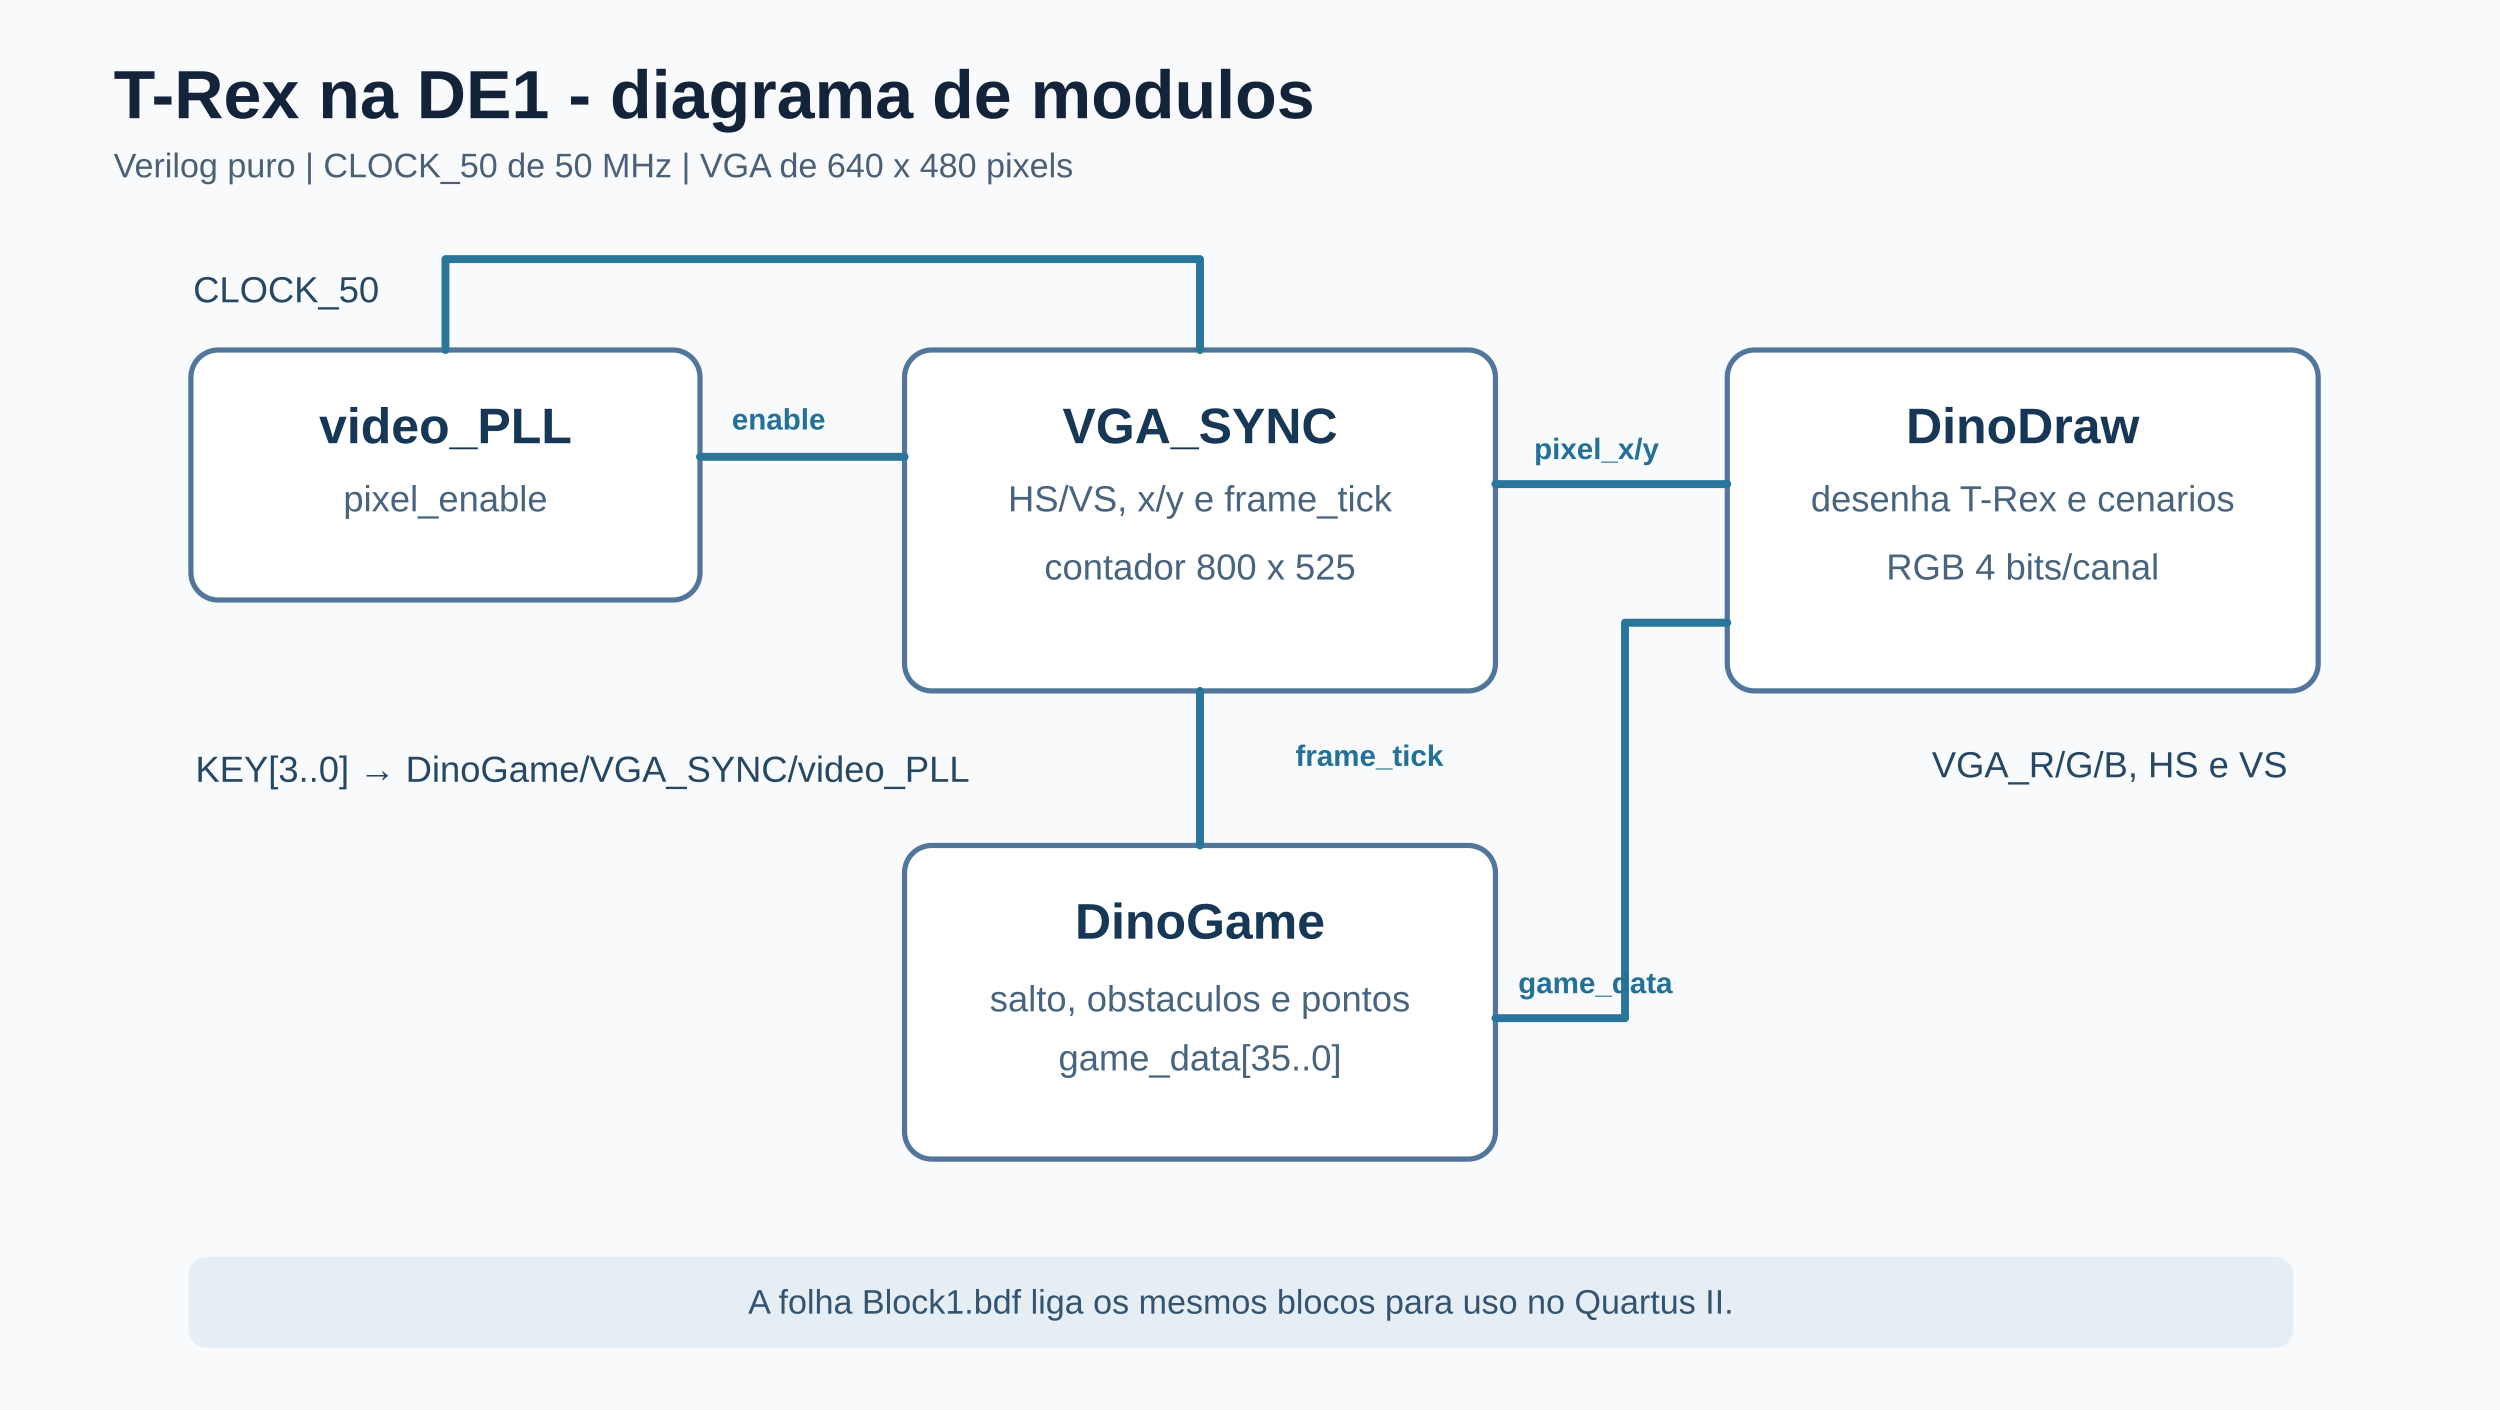
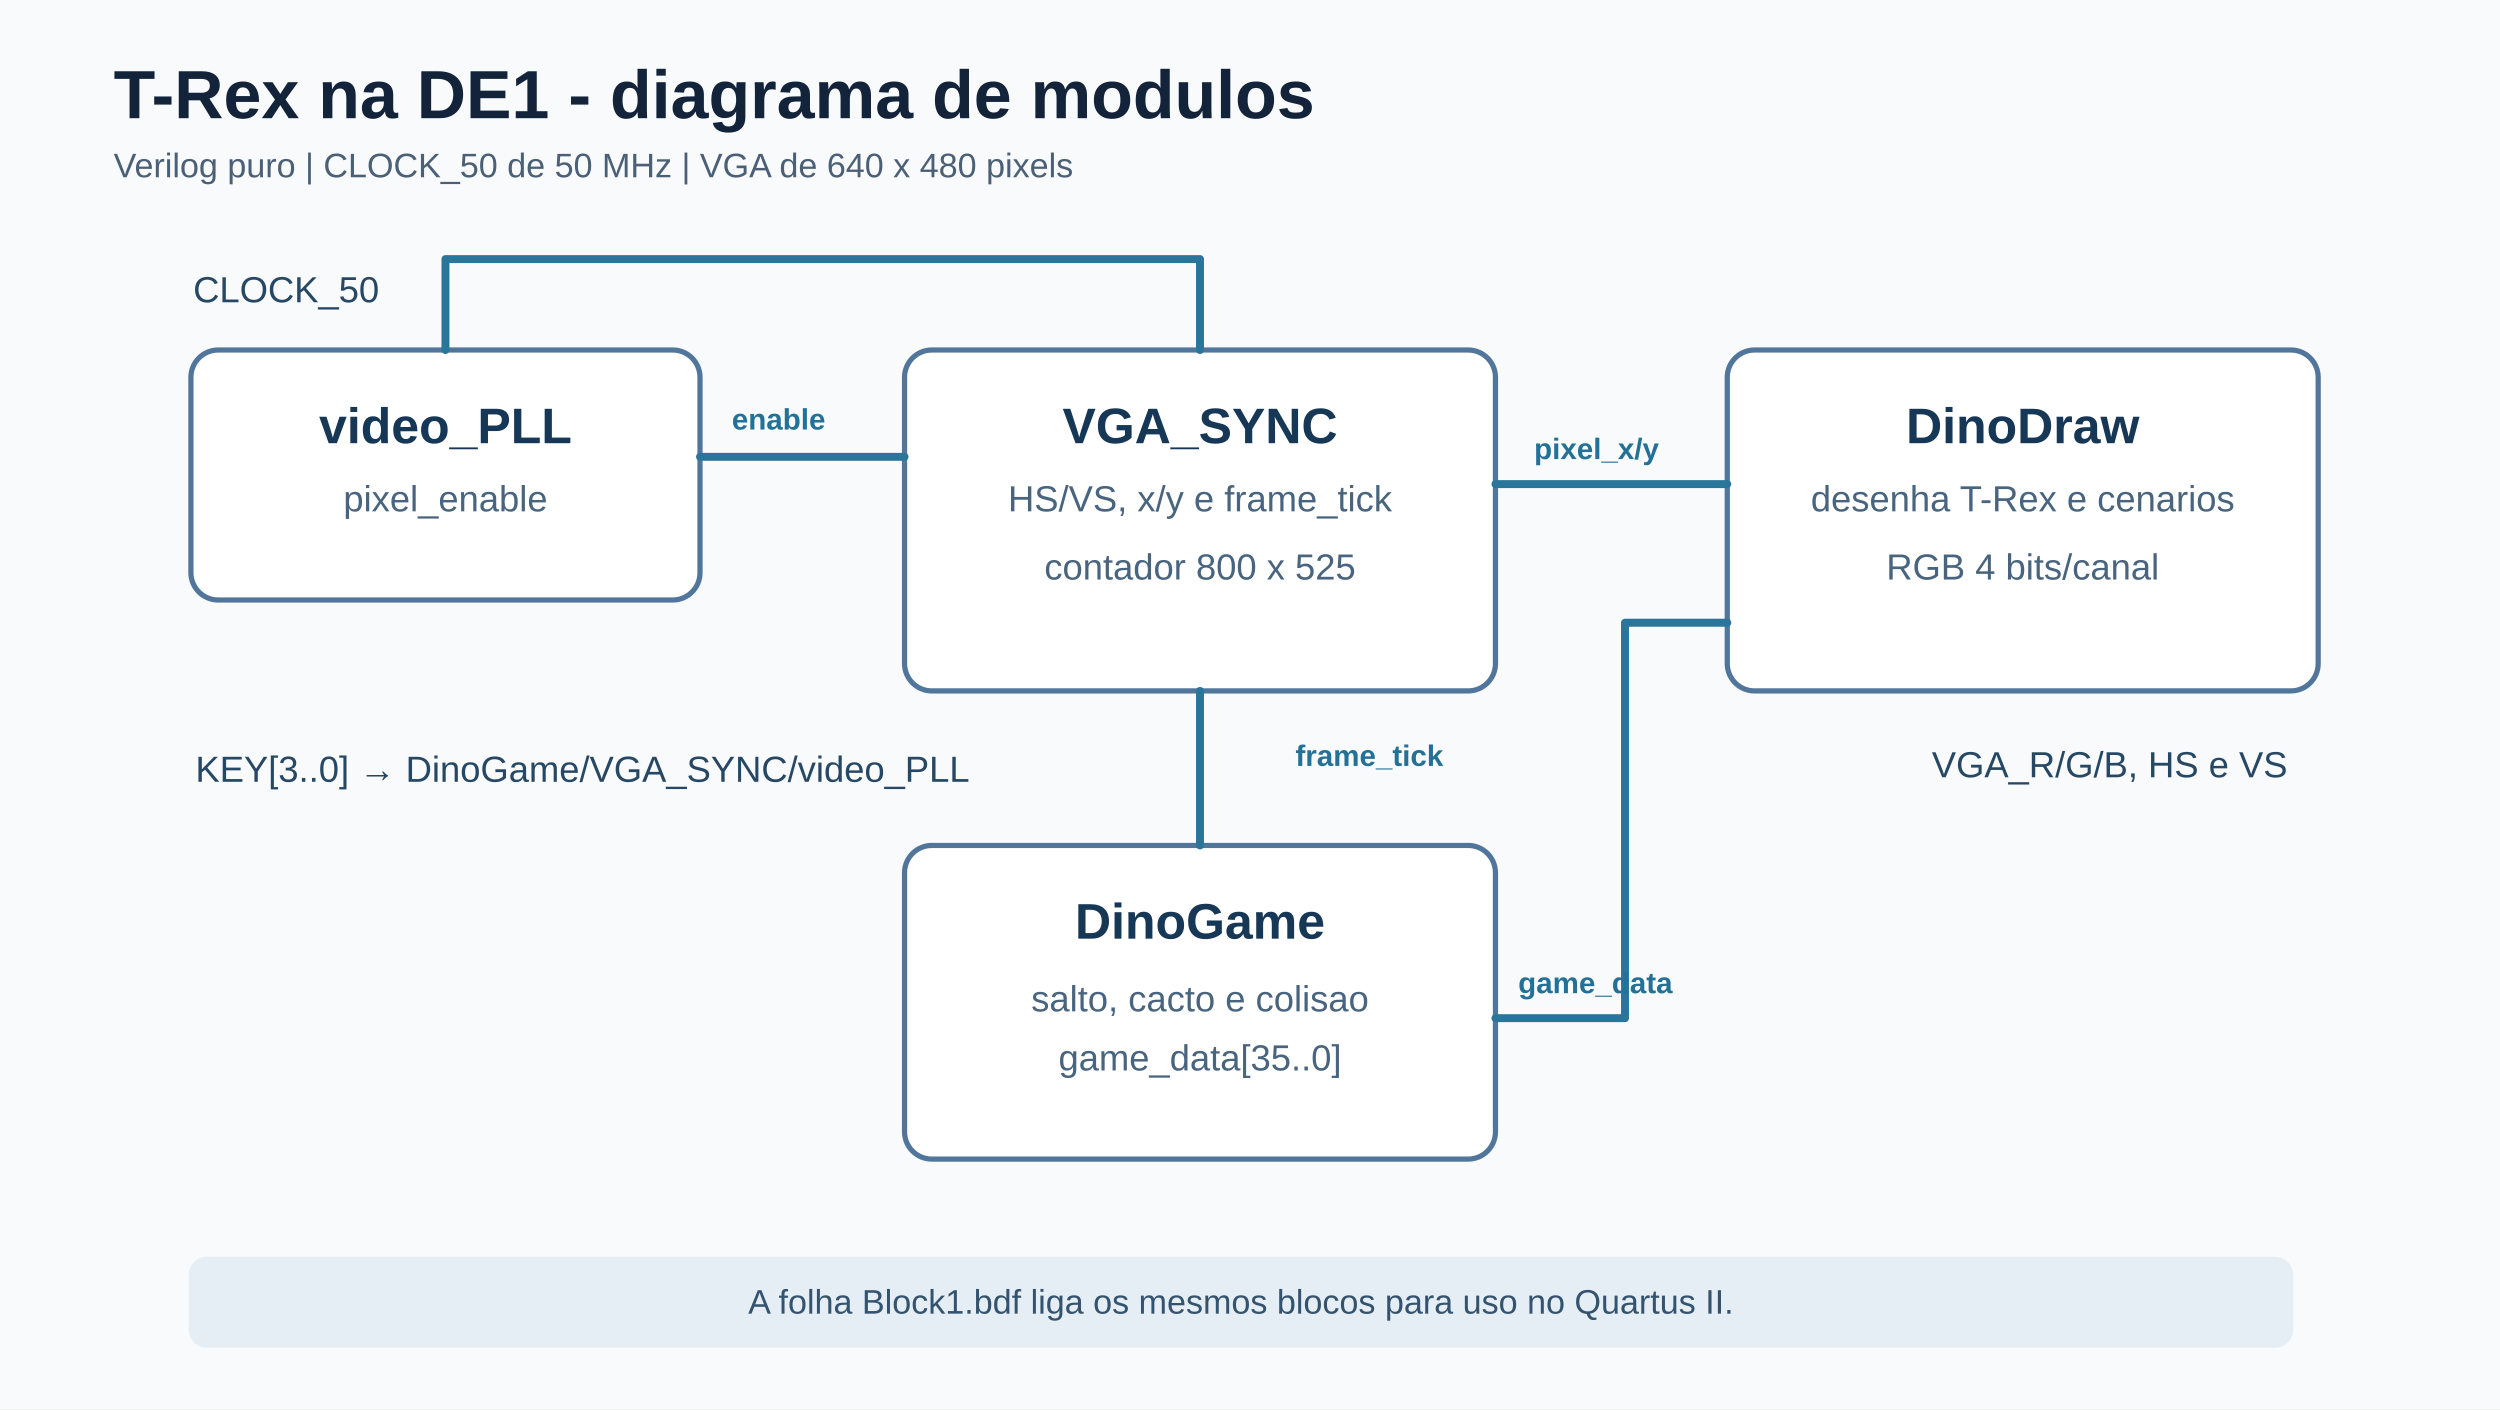
<svg xmlns="http://www.w3.org/2000/svg" width="1100" height="620" viewBox="0 0 1100 620">
  <rect width="1100" height="620" fill="#f8fafc" />
  <text x="50" y="52" font-family="Arial" font-size="30" font-weight="bold" fill="#13233a">T-Rex na DE1 - diagrama de modulos</text>
  <text x="50" y="78" font-family="Arial" font-size="15" fill="#4b6076">Verilog puro | CLOCK_50 de 50 MHz | VGA de 640 x 480 pixels</text>
  <g fill="#ffffff" stroke="#52769b" stroke-width="2.3">
    <rect x="84" y="154" width="224" height="110" rx="12" />
    <rect x="398" y="154" width="260" height="150" rx="12" />
    <rect x="398" y="372" width="260" height="138" rx="12" />
    <rect x="760" y="154" width="260" height="150" rx="12" />
  </g>
  <g font-family="Arial" font-size="22" font-weight="bold" fill="#163755" text-anchor="middle">
    <text x="196" y="195">video_PLL</text>
    <text x="528" y="195">VGA_SYNC</text>
    <text x="528" y="413">DinoGame</text>
    <text x="890" y="195">DinoDraw</text>
  </g>
  <g font-family="Arial" font-size="16" fill="#48647e" text-anchor="middle">
    <text x="196" y="225">pixel_enable</text>
    <text x="528" y="225">HS/VS, x/y e frame_tick</text>
    <text x="528" y="255">contador 800 x 525</text>
-     <text x="528" y="445">salto, obstaculos e pontos</text>
+     <text x="528" y="445">salto, cacto e colisao</text>
    <text x="528" y="471">game_data[35..0]</text>
    <text x="890" y="225">desenha T-Rex e cenarios</text>
    <text x="890" y="255">RGB 4 bits/canal</text>
  </g>
  <g fill="none" stroke="#2a769a" stroke-width="3.5" stroke-linejoin="round" stroke-linecap="round">
    <path d="M308 201 H398" />
    <path d="M196 154 V114 H528 V154" />
    <path d="M528 304 V372" />
    <path d="M658 213 H760" />
    <path d="M658 448 H715 V274 H760" />
  </g>
  <g font-family="Arial" font-size="13" font-weight="bold" fill="#247197">
    <text x="322" y="189">enable</text>
    <text x="570" y="337">frame_tick</text>
    <text x="675" y="202">pixel_x/y</text>
    <text x="668" y="437">game_data</text>
  </g>
  <g font-family="Arial" font-size="16" fill="#274864">
    <text x="85" y="133">CLOCK_50</text>
    <text x="86" y="344">KEY[3..0] → DinoGame/VGA_SYNC/video_PLL</text>
    <text x="850" y="342">VGA_R/G/B, HS e VS</text>
  </g>
  <rect x="83" y="553" width="926" height="40" rx="8" fill="#e6eef5" />
  <text x="546" y="578" text-anchor="middle" font-family="Arial" font-size="15" fill="#34536e">A folha Block1.bdf liga os mesmos blocos para uso no Quartus II.</text>
</svg>
